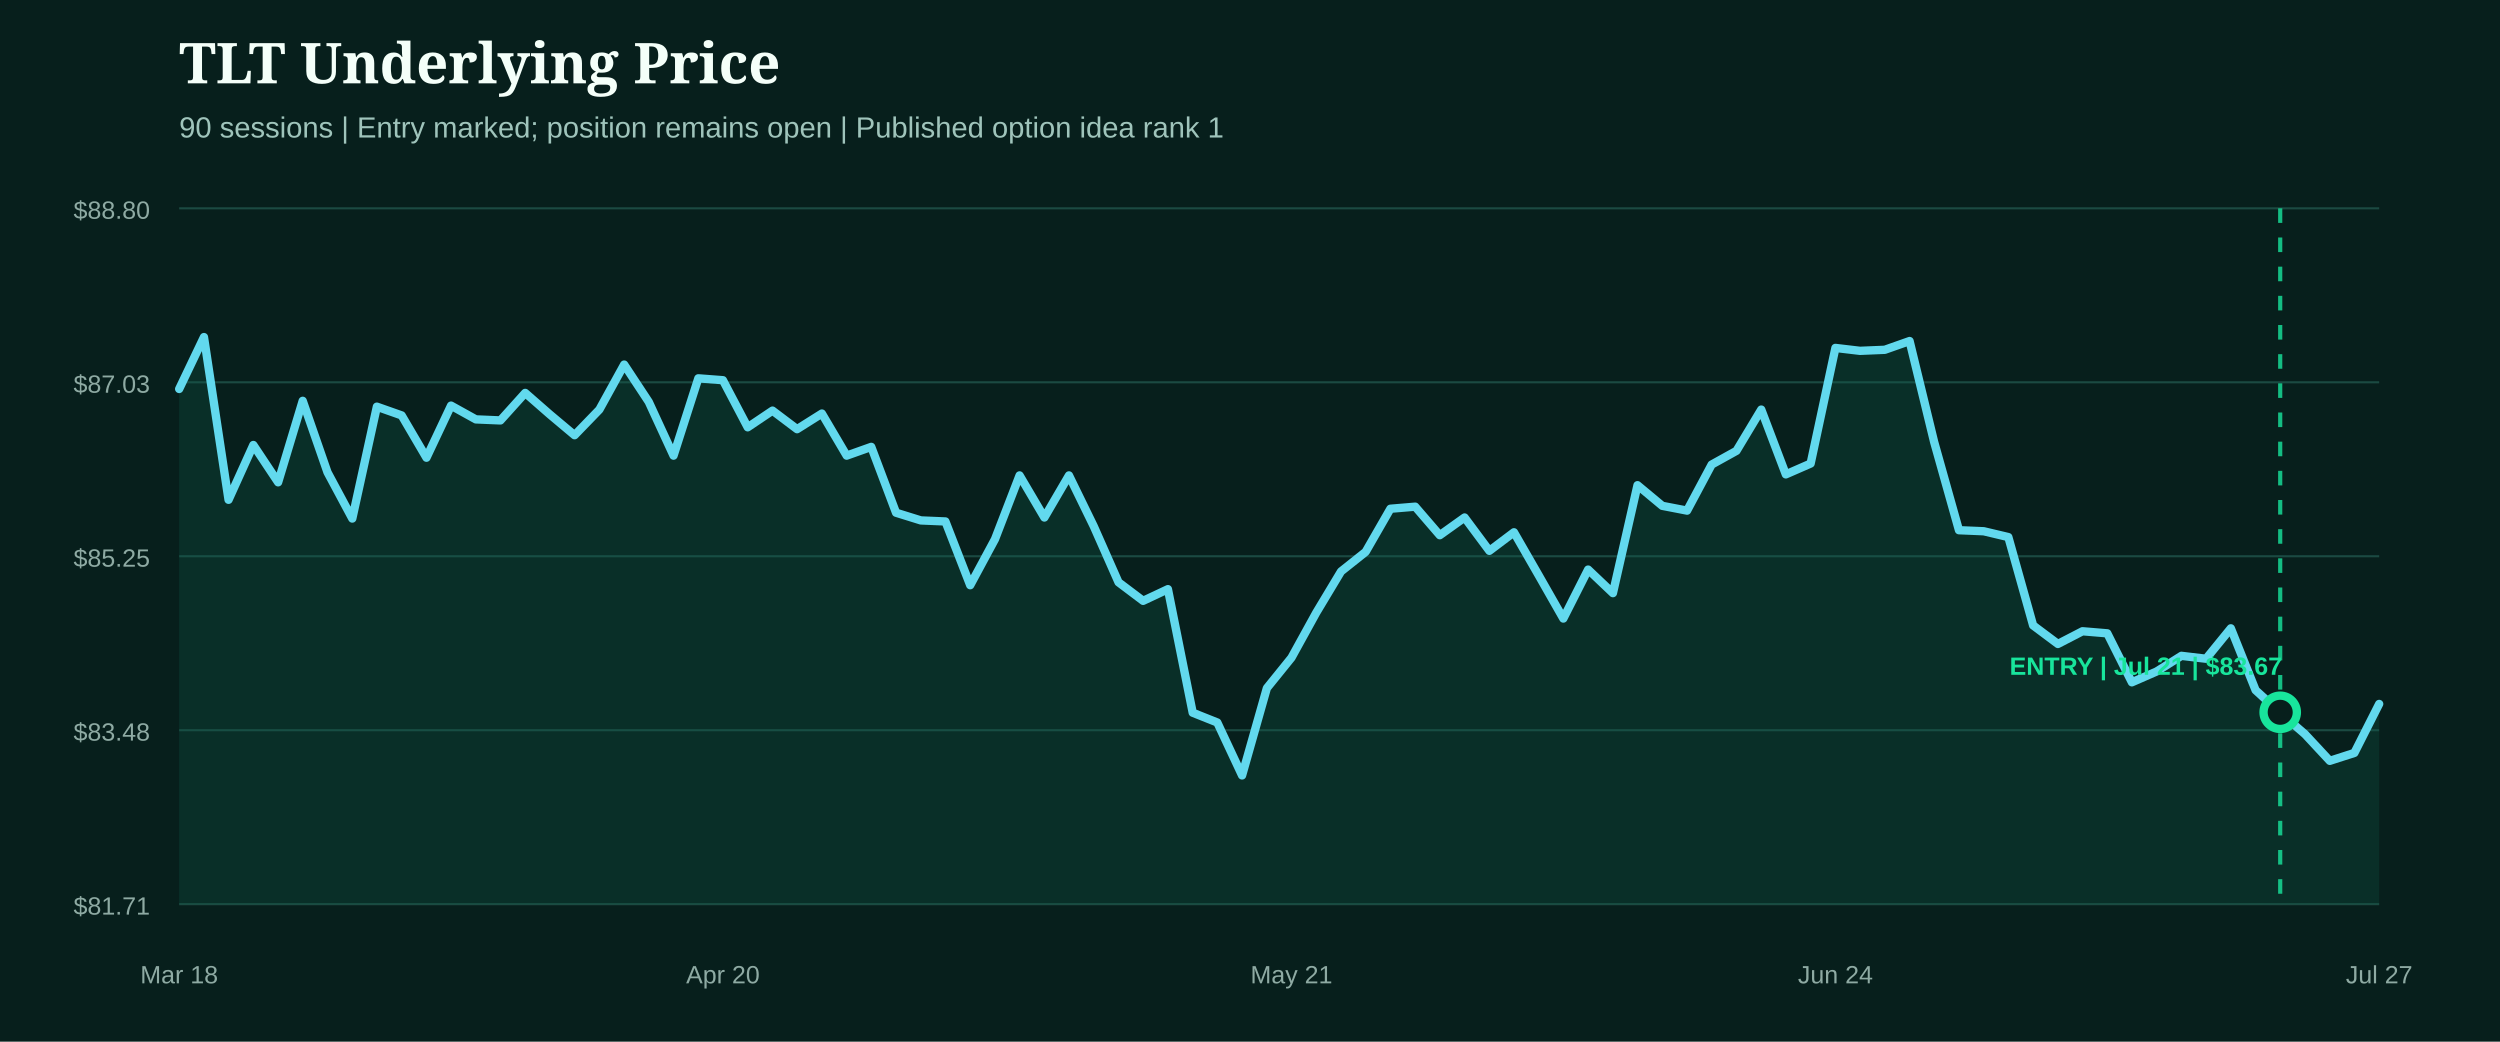
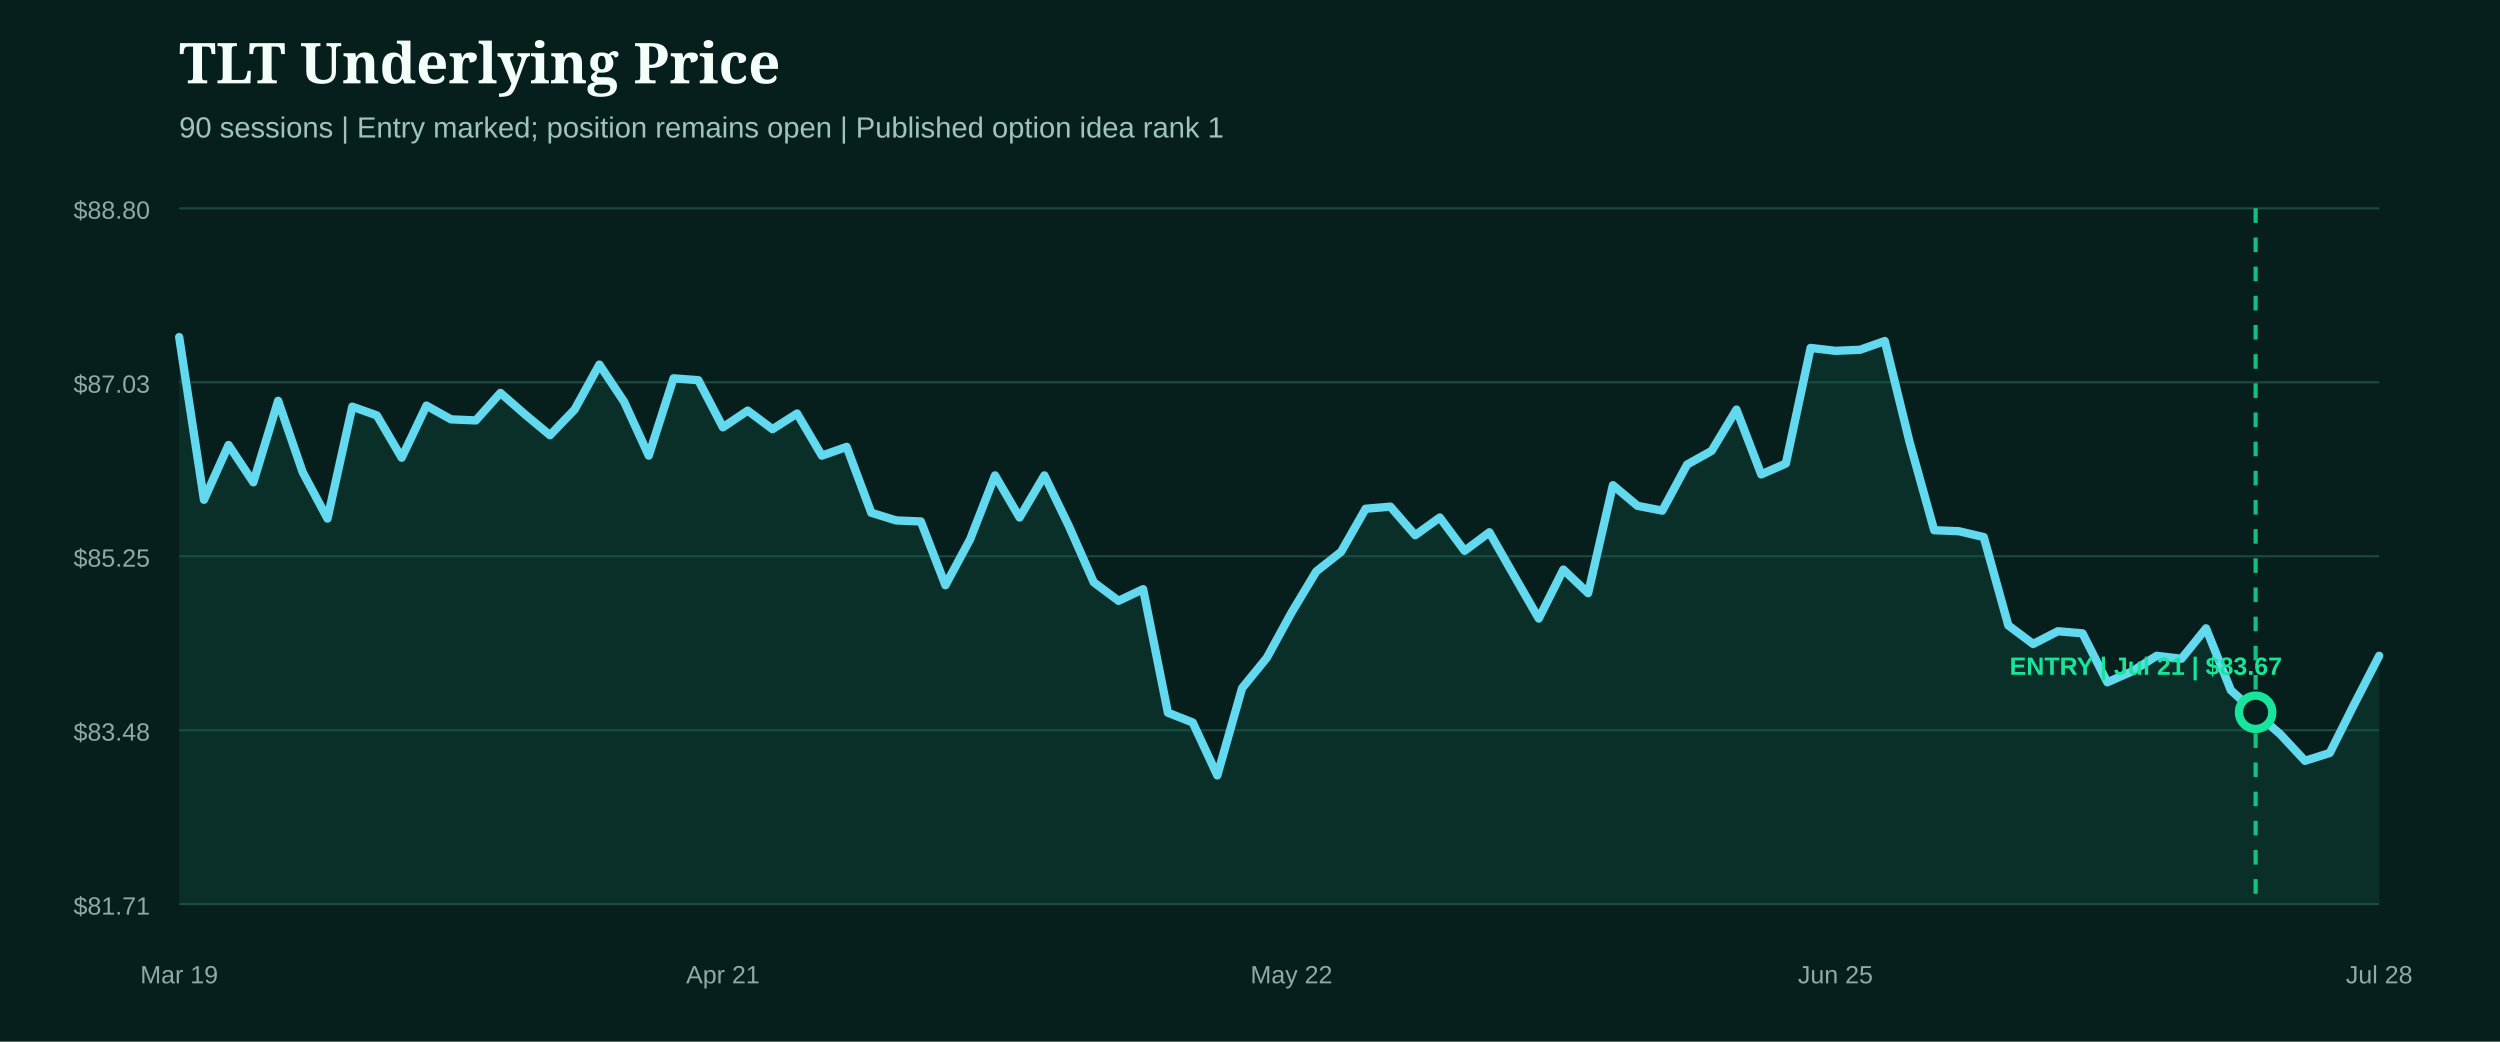
<svg xmlns="http://www.w3.org/2000/svg" width="1200" height="500" viewBox="0 0 1200 500" role="img" aria-label="TLT underlying price from entry">
  <rect width="1200" height="500" fill="#071f1c" />
  <style>.head{fill:#f4fff9;font:800 27px Georgia,serif}.sub{fill:#9fc4bb;font:14px Arial,sans-serif}.axis{fill:#8eaaa3;font:12px Arial,sans-serif}.marker{font:800 12px Arial,sans-serif}</style>
  <text x="86" y="40" class="head">TLT Underlying Price</text>
  <text x="86" y="66" class="sub">90 sessions | Entry marked; position remains open | Published option idea rank 1</text>
  <line x1="86" x2="1142" y1="100.0" y2="100.0" stroke="#1b4a42" stroke-width="1" />
  <text x="72" y="105.0" text-anchor="end" class="axis">$88.80</text>
  <line x1="86" x2="1142" y1="183.5" y2="183.5" stroke="#1b4a42" stroke-width="1" />
  <text x="72" y="188.5" text-anchor="end" class="axis">$87.03</text>
  <line x1="86" x2="1142" y1="267.0" y2="267.0" stroke="#1b4a42" stroke-width="1" />
  <text x="72" y="272.0" text-anchor="end" class="axis">$85.25</text>
  <line x1="86" x2="1142" y1="350.5" y2="350.5" stroke="#1b4a42" stroke-width="1" />
  <text x="72" y="355.5" text-anchor="end" class="axis">$83.48</text>
  <line x1="86" x2="1142" y1="434.0" y2="434.0" stroke="#1b4a42" stroke-width="1" />
  <text x="72" y="439.0" text-anchor="end" class="axis">$81.71</text>
-   <path d="M86.0,186.7 L97.9,161.8 L109.7,239.9 L121.6,213.6 L133.5,231.5 L145.3,192.4 L157.2,226.7 L169.1,248.9 L180.9,195.2 L192.8,199.4 L204.7,219.7 L216.5,194.7 L228.4,201.3 L240.2,201.8 L252.1,188.6 L264.0,199.0 L275.8,208.9 L287.7,196.6 L299.6,175.0 L311.4,192.9 L323.3,218.7 L335.2,181.6 L347.0,182.5 L358.9,205.1 L370.8,197.1 L382.6,206.0 L394.5,198.5 L406.4,218.7 L418.2,214.5 L430.1,246.1 L442.0,249.8 L453.8,250.3 L465.7,280.9 L477.6,258.8 L489.4,228.2 L501.3,248.4 L513.1,228.2 L525.0,252.6 L536.9,279.5 L548.7,288.4 L560.6,282.8 L572.5,342.1 L584.3,346.8 L596.2,372.2 L608.1,330.3 L619.9,315.7 L631.8,294.1 L643.7,274.3 L655.5,264.9 L667.4,244.2 L679.3,243.2 L691.1,256.9 L703.0,248.4 L714.9,264.4 L726.7,255.5 L738.6,276.2 L750.4,296.9 L762.3,273.4 L774.2,284.7 L786.0,232.9 L797.9,242.8 L809.8,245.1 L821.6,223.0 L833.5,216.4 L845.4,196.6 L857.2,227.7 L869.1,222.5 L881.0,167.0 L892.8,168.4 L904.7,167.9 L916.6,163.7 L928.4,212.2 L940.3,254.5 L952.2,255.0 L964.0,257.8 L975.9,300.2 L987.8,309.1 L999.6,303.0 L1011.5,304.0 L1023.3,327.5 L1035.2,322.3 L1047.1,314.8 L1058.9,316.2 L1070.8,301.6 L1082.7,331.3 L1094.5,342.1 L1106.4,352.4 L1118.3,365.2 L1130.1,361.4 L1142.0,337.9 L1142.0,434.0 L86.0,434.0 Z" fill="#0f5949" opacity="0.28" />
-   <path d="M86.0,186.7 L97.9,161.8 L109.7,239.9 L121.6,213.6 L133.5,231.5 L145.3,192.4 L157.2,226.7 L169.1,248.9 L180.9,195.2 L192.8,199.4 L204.7,219.7 L216.5,194.7 L228.4,201.3 L240.2,201.8 L252.1,188.6 L264.0,199.0 L275.8,208.9 L287.7,196.6 L299.6,175.0 L311.4,192.9 L323.3,218.7 L335.2,181.6 L347.0,182.5 L358.9,205.1 L370.8,197.1 L382.6,206.0 L394.5,198.5 L406.4,218.7 L418.2,214.5 L430.1,246.1 L442.0,249.8 L453.8,250.3 L465.7,280.9 L477.6,258.8 L489.4,228.2 L501.3,248.4 L513.1,228.2 L525.0,252.6 L536.9,279.5 L548.7,288.4 L560.6,282.8 L572.5,342.1 L584.3,346.8 L596.2,372.2 L608.1,330.3 L619.9,315.7 L631.8,294.1 L643.7,274.3 L655.5,264.9 L667.4,244.2 L679.3,243.2 L691.1,256.9 L703.0,248.4 L714.9,264.4 L726.7,255.5 L738.6,276.2 L750.4,296.9 L762.3,273.4 L774.2,284.7 L786.0,232.9 L797.9,242.8 L809.8,245.1 L821.6,223.0 L833.5,216.4 L845.4,196.6 L857.2,227.7 L869.1,222.5 L881.0,167.0 L892.8,168.4 L904.7,167.9 L916.6,163.7 L928.4,212.2 L940.3,254.5 L952.2,255.0 L964.0,257.8 L975.9,300.2 L987.8,309.1 L999.6,303.0 L1011.5,304.0 L1023.3,327.5 L1035.2,322.3 L1047.1,314.8 L1058.9,316.2 L1070.8,301.6 L1082.7,331.3 L1094.5,342.1 L1106.4,352.4 L1118.3,365.2 L1130.1,361.4 L1142.0,337.9" fill="none" stroke="#62d9ee" stroke-width="4" stroke-linecap="round" stroke-linejoin="round" />
+   <path d="M86.0,161.8 L97.9,239.9 L109.7,213.6 L121.6,231.5 L133.5,192.4 L145.3,226.7 L157.2,248.9 L169.1,195.2 L180.9,199.4 L192.8,219.7 L204.7,194.7 L216.5,201.3 L228.4,201.8 L240.2,188.6 L252.1,199.0 L264.0,208.9 L275.8,196.6 L287.7,175.0 L299.6,192.9 L311.4,218.7 L323.3,181.6 L335.2,182.5 L347.0,205.1 L358.9,197.1 L370.8,206.0 L382.6,198.5 L394.5,218.7 L406.4,214.5 L418.2,246.1 L430.1,249.8 L442.0,250.3 L453.8,280.9 L465.7,258.8 L477.6,228.2 L489.4,248.4 L501.3,228.2 L513.1,252.6 L525.0,279.5 L536.9,288.4 L548.7,282.8 L560.6,342.1 L572.5,346.8 L584.3,372.2 L596.2,330.3 L608.1,315.7 L619.9,294.1 L631.8,274.3 L643.7,264.9 L655.5,244.2 L667.4,243.2 L679.3,256.9 L691.1,248.4 L703.0,264.4 L714.9,255.5 L726.7,276.2 L738.6,296.9 L750.4,273.4 L762.3,284.7 L774.2,232.9 L786.0,242.8 L797.9,245.1 L809.8,223.0 L821.6,216.4 L833.5,196.6 L845.4,227.7 L857.2,222.5 L869.1,167.0 L881.0,168.4 L892.8,167.9 L904.7,163.7 L916.6,212.2 L928.4,254.5 L940.3,255.0 L952.2,257.8 L964.0,300.2 L975.9,309.1 L987.8,303.0 L999.6,304.0 L1011.5,327.5 L1023.3,322.3 L1035.2,314.8 L1047.1,316.2 L1058.9,301.6 L1070.8,331.3 L1082.7,342.1 L1094.5,352.4 L1106.4,365.2 L1118.3,361.4 L1130.1,337.9 L1142.0,314.8 L1142.0,434.0 L86.0,434.0 Z" fill="#0f5949" opacity="0.28" />
+   <path d="M86.0,161.8 L97.9,239.9 L109.7,213.6 L121.6,231.5 L133.5,192.4 L145.3,226.7 L157.2,248.9 L169.1,195.2 L180.9,199.4 L192.8,219.7 L204.7,194.7 L216.5,201.3 L228.4,201.8 L240.2,188.6 L252.1,199.0 L264.0,208.9 L275.8,196.6 L287.7,175.0 L299.6,192.9 L311.4,218.7 L323.3,181.6 L335.2,182.5 L347.0,205.1 L358.9,197.1 L370.8,206.0 L382.6,198.5 L394.5,218.7 L406.4,214.5 L418.2,246.1 L430.1,249.8 L442.0,250.3 L453.8,280.9 L465.7,258.8 L477.6,228.2 L489.4,248.4 L501.3,228.2 L513.1,252.6 L525.0,279.5 L536.9,288.4 L548.7,282.8 L560.6,342.1 L572.5,346.8 L584.3,372.2 L596.2,330.3 L608.1,315.7 L619.9,294.1 L631.8,274.3 L643.7,264.9 L655.5,244.2 L667.4,243.2 L679.3,256.9 L691.1,248.4 L703.0,264.4 L714.9,255.5 L726.7,276.2 L738.6,296.9 L750.4,273.4 L762.3,284.7 L774.2,232.9 L786.0,242.8 L797.9,245.1 L809.8,223.0 L821.6,216.4 L833.5,196.6 L845.4,227.7 L857.2,222.5 L869.1,167.0 L881.0,168.4 L892.8,167.9 L904.7,163.7 L916.6,212.2 L928.4,254.5 L940.3,255.0 L952.2,257.8 L964.0,300.2 L975.9,309.1 L987.8,303.0 L999.6,304.0 L1011.5,327.5 L1023.3,322.3 L1035.2,314.8 L1047.1,316.2 L1058.9,301.6 L1070.8,331.3 L1082.7,342.1 L1094.5,352.4 L1106.4,365.2 L1118.3,361.4 L1130.1,337.9 L1142.0,314.8" fill="none" stroke="#62d9ee" stroke-width="4" stroke-linecap="round" stroke-linejoin="round" />
  <g>
-     <line x1="1094.5" x2="1094.5" y1="100" y2="434" stroke="#18e59c" stroke-width="2" stroke-dasharray="7 7" opacity="0.8" />
-     <circle cx="1094.5" cy="341.9" r="8" fill="#071f1c" stroke="#18e59c" stroke-width="4" />
+     <line x1="1082.7" x2="1082.7" y1="100" y2="434" stroke="#18e59c" stroke-width="2" stroke-dasharray="7 7" opacity="0.8" />
+     <circle cx="1082.7" cy="341.9" r="8" fill="#071f1c" stroke="#18e59c" stroke-width="4" />
    <text x="1030.0" y="323.9" text-anchor="middle" class="marker" fill="#18e59c">ENTRY | Jul 21 | $83.67</text>
  </g>
-   <text x="86.0" y="472" text-anchor="middle" class="axis">Mar 18</text>
-   <text x="347.0" y="472" text-anchor="middle" class="axis">Apr 20</text>
-   <text x="619.9" y="472" text-anchor="middle" class="axis">May 21</text>
-   <text x="881.0" y="472" text-anchor="middle" class="axis">Jun 24</text>
-   <text x="1142.0" y="472" text-anchor="middle" class="axis">Jul 27</text>
+   <text x="86.0" y="472" text-anchor="middle" class="axis">Mar 19</text>
+   <text x="347.0" y="472" text-anchor="middle" class="axis">Apr 21</text>
+   <text x="619.9" y="472" text-anchor="middle" class="axis">May 22</text>
+   <text x="881.0" y="472" text-anchor="middle" class="axis">Jun 25</text>
+   <text x="1142.0" y="472" text-anchor="middle" class="axis">Jul 28</text>
</svg>
